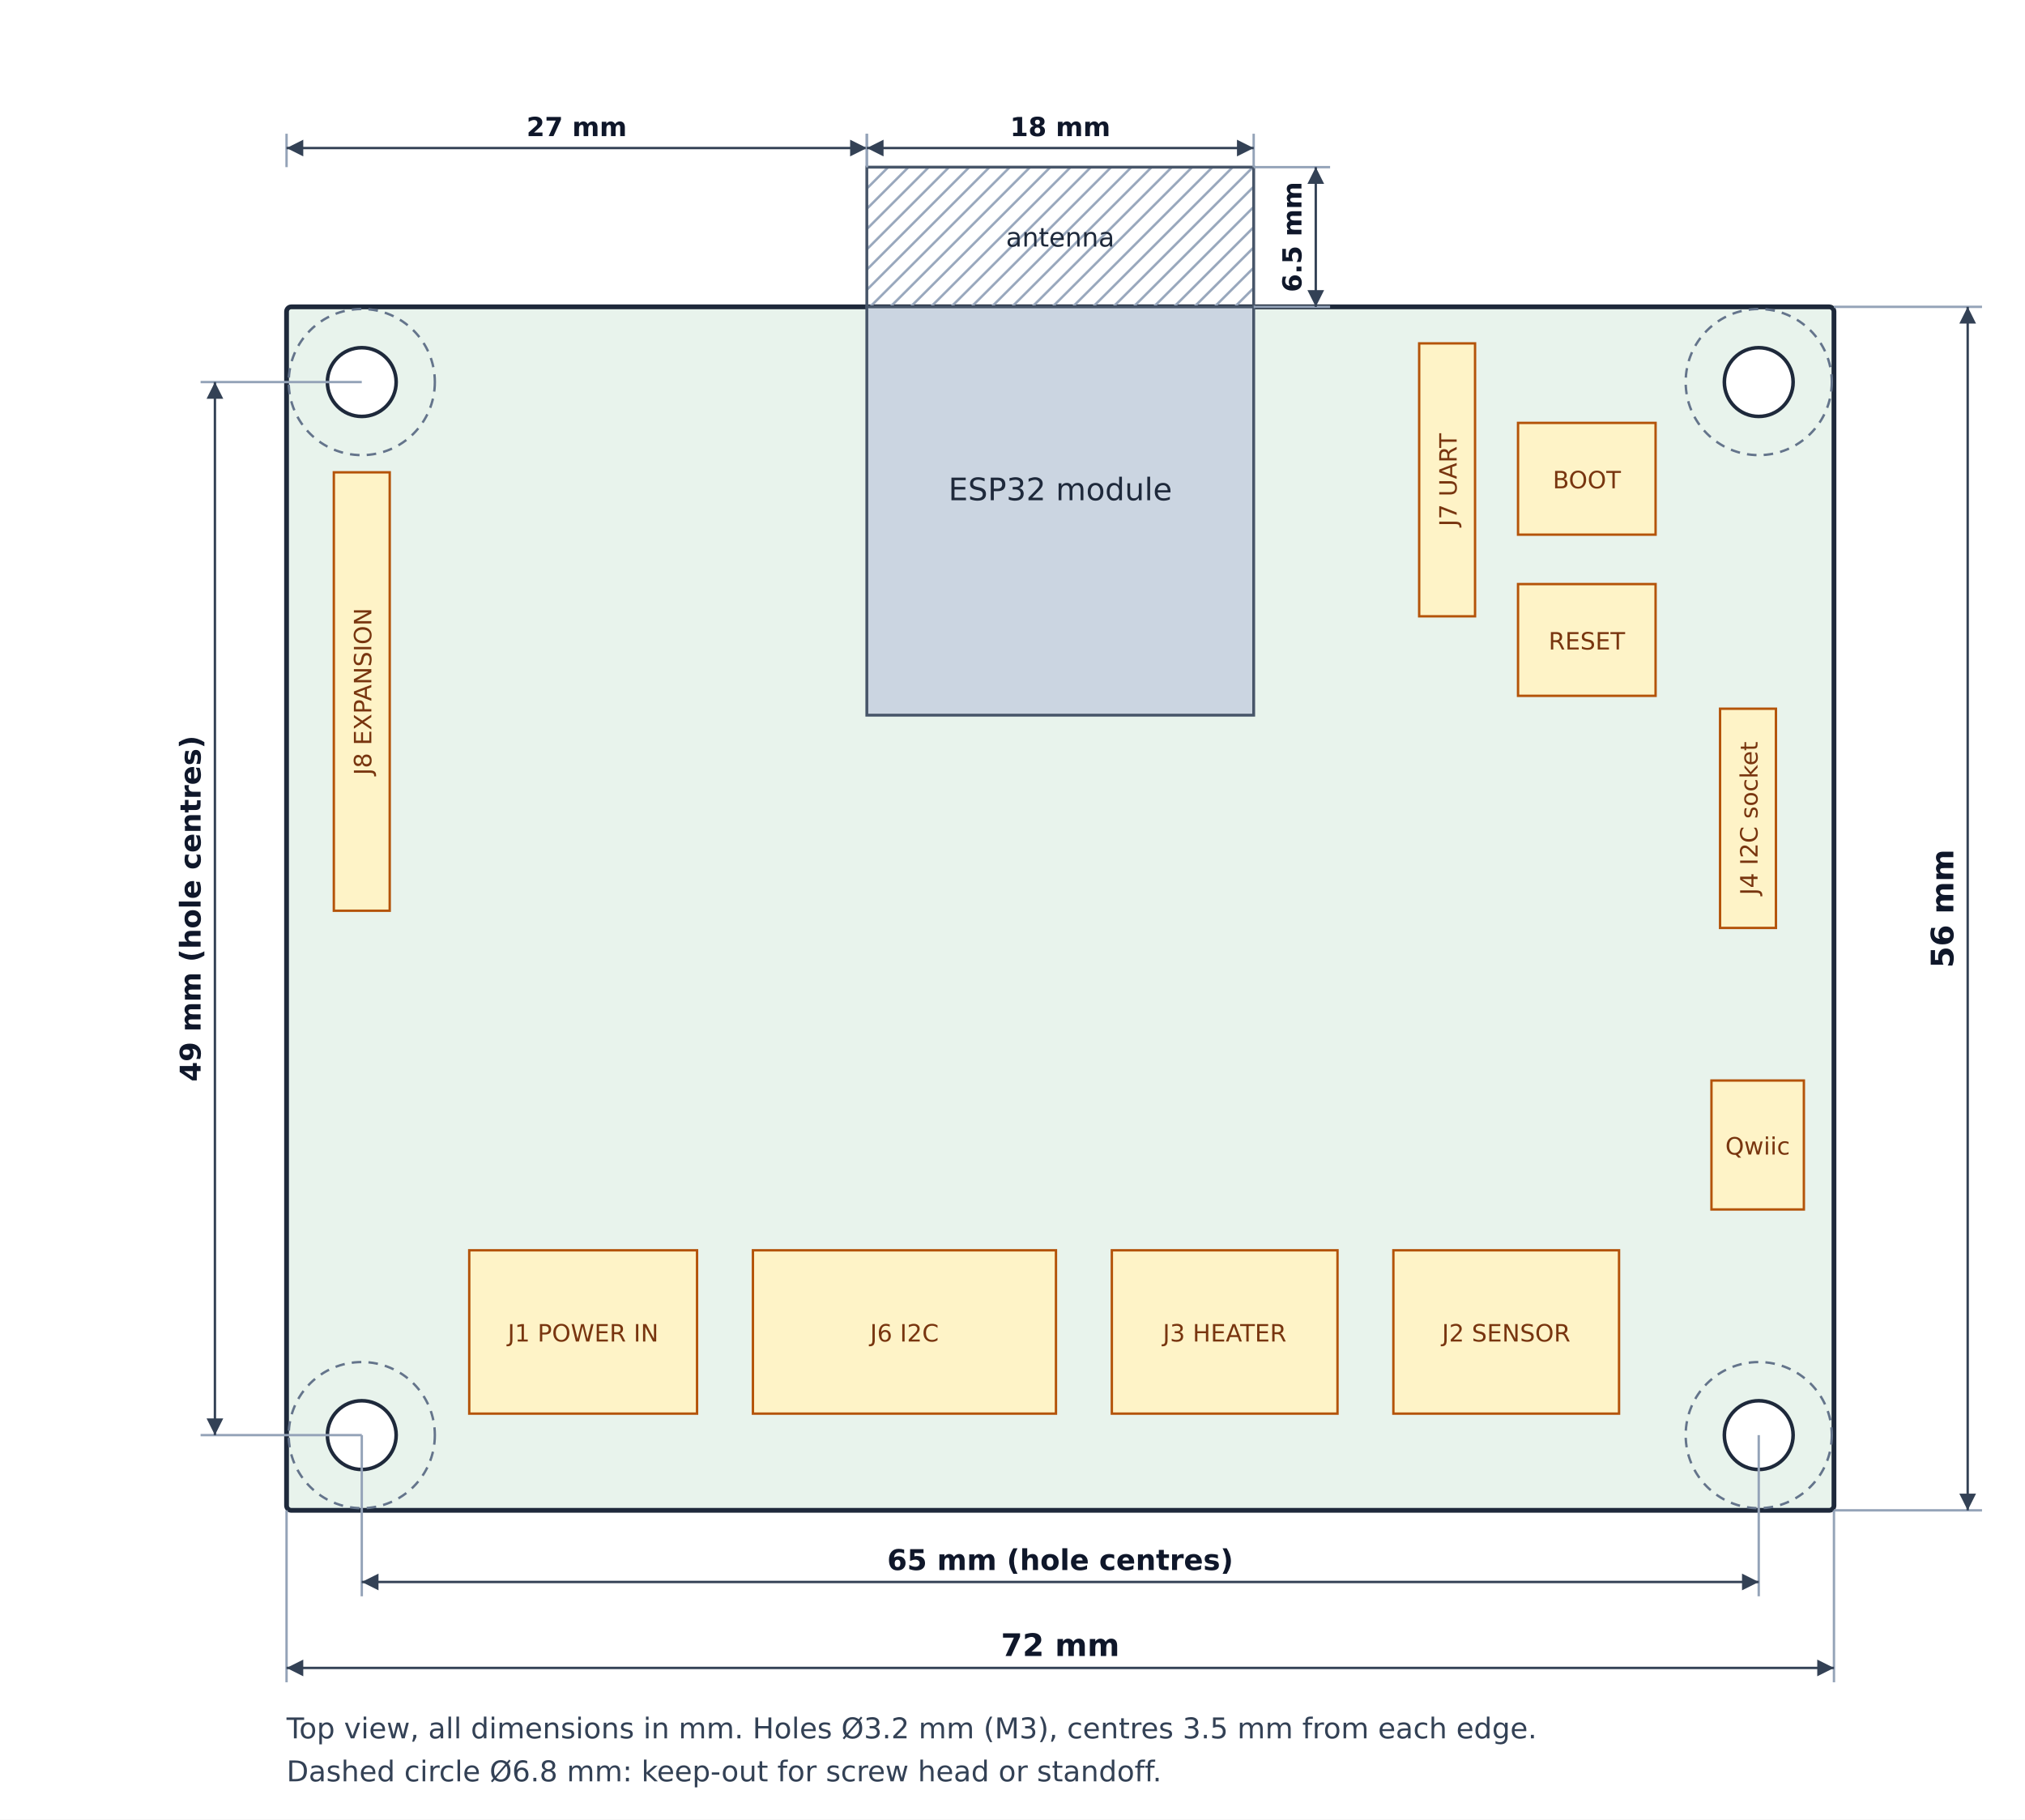
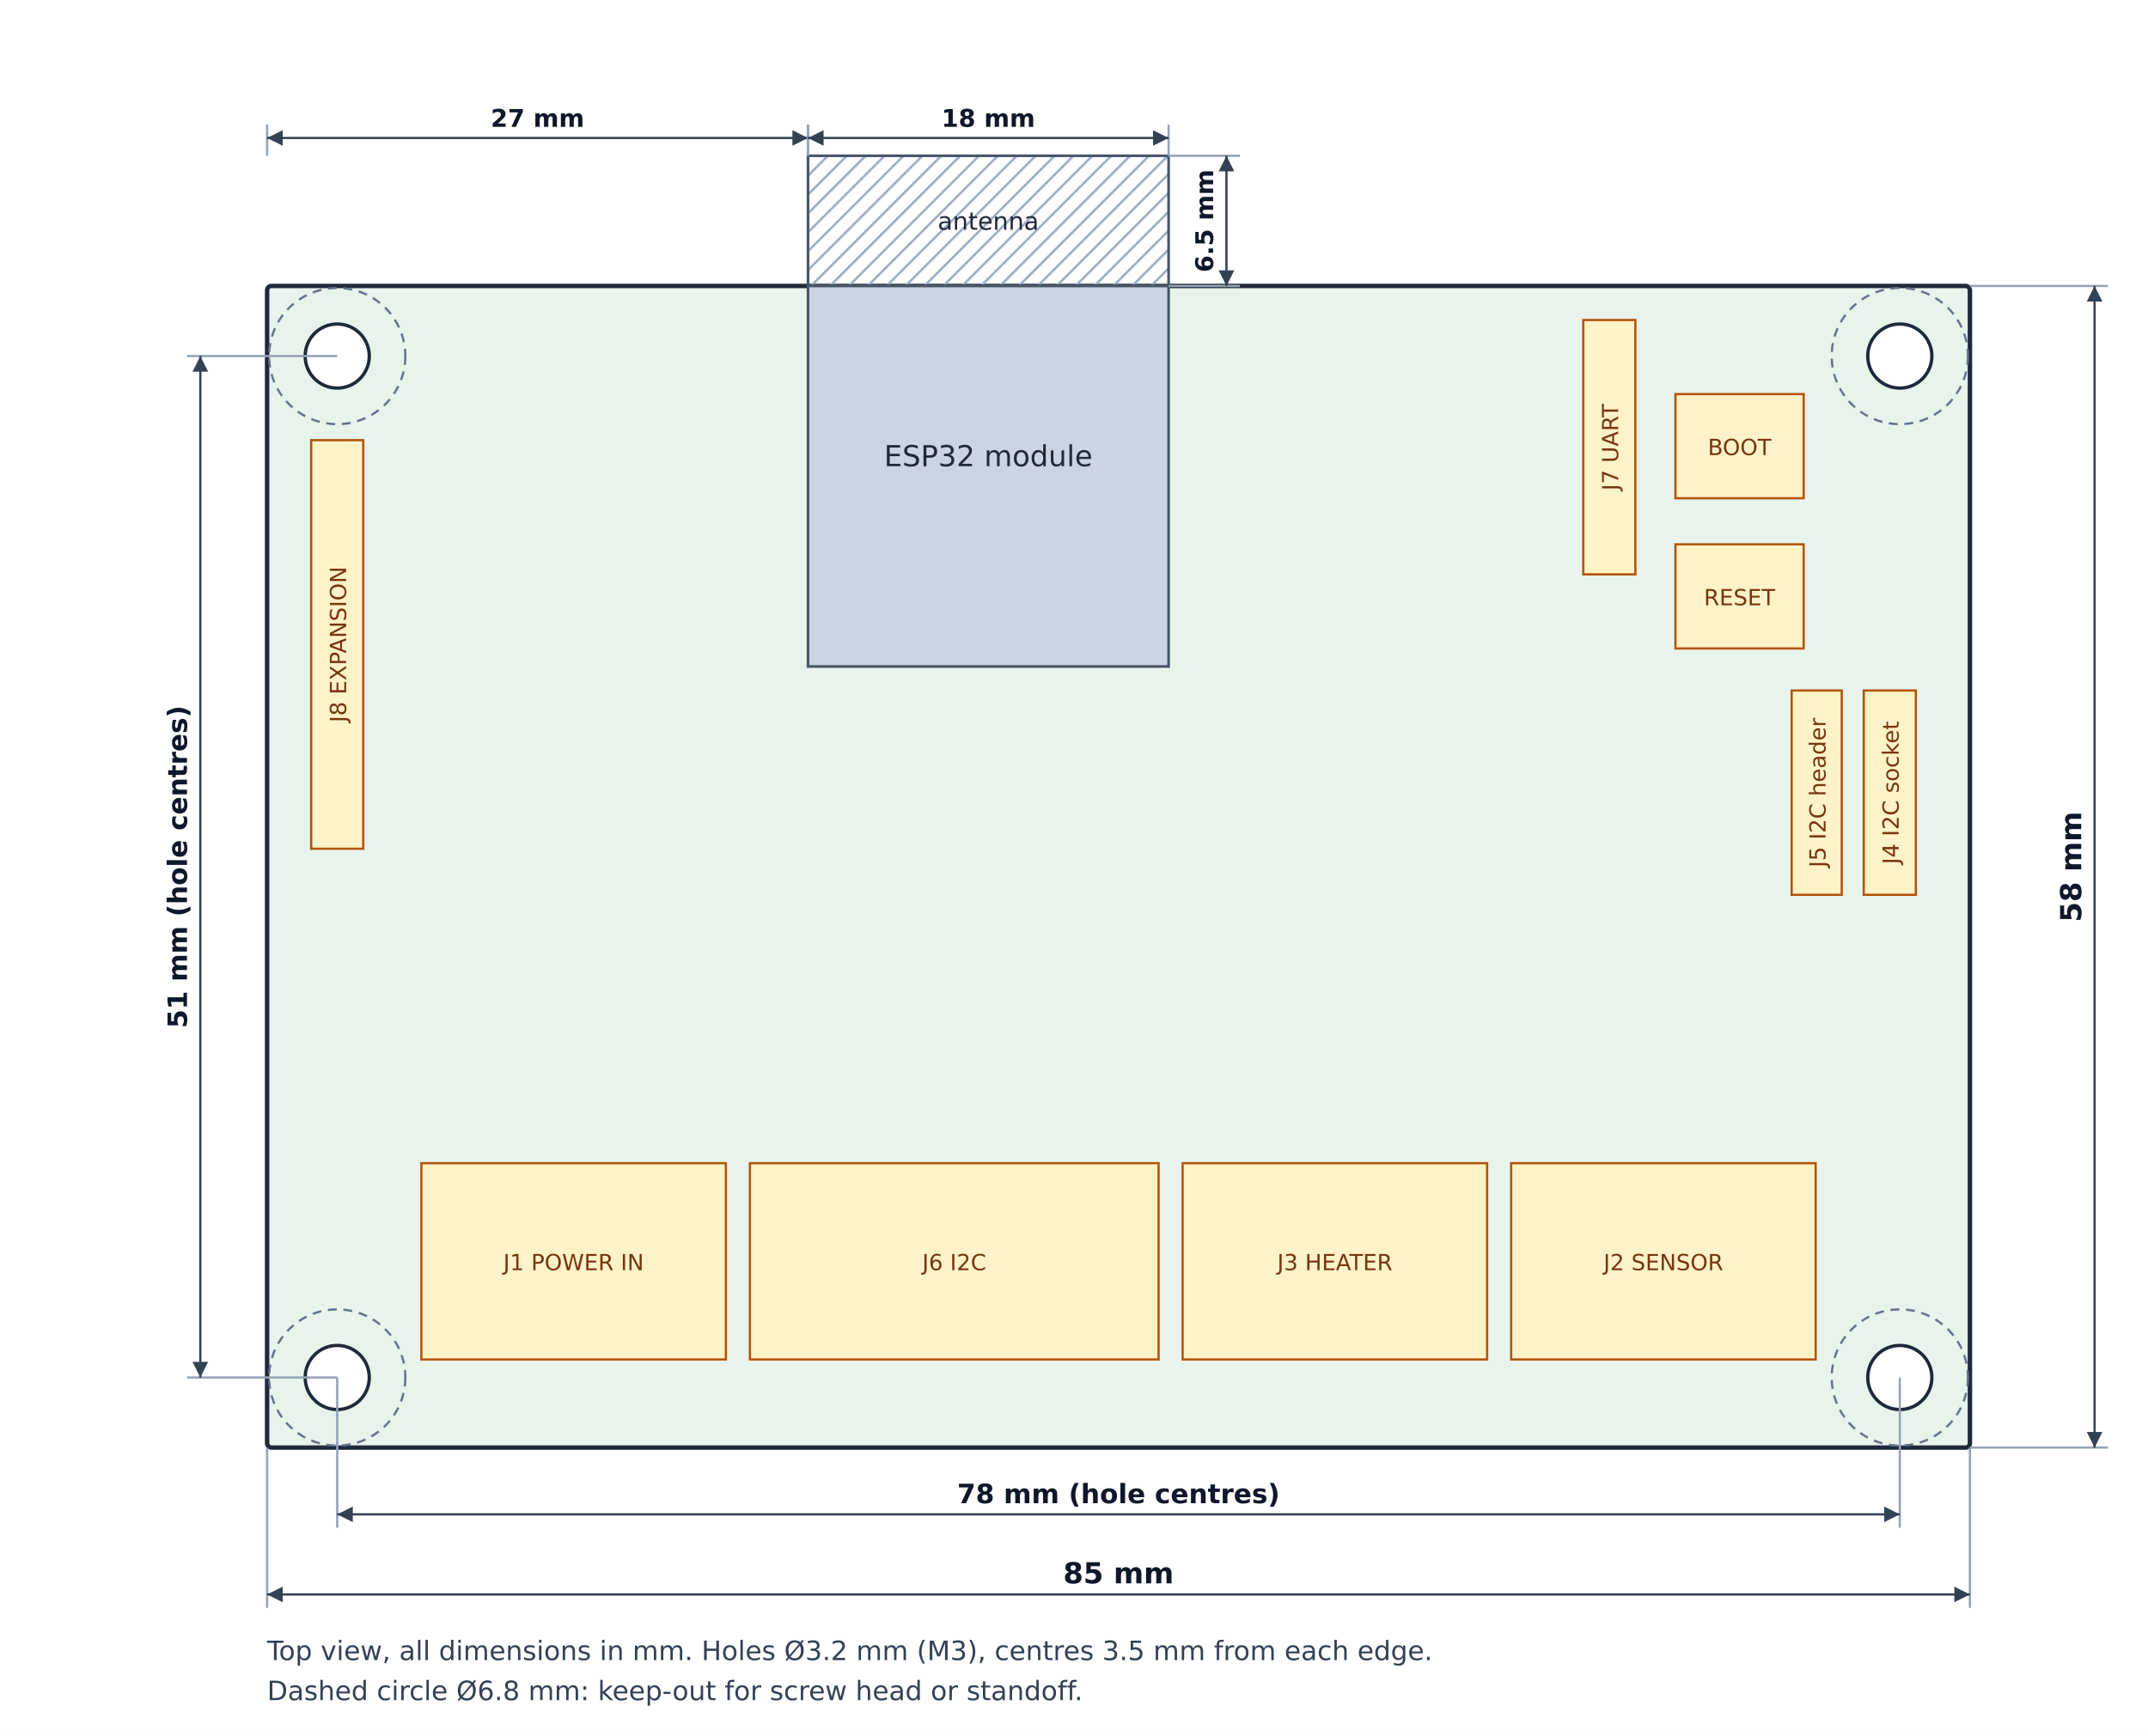
- <svg xmlns="http://www.w3.org/2000/svg" viewBox="0 0 848 762" width="848" height="762" font-family="DejaVu Sans,Arial,sans-serif">
-   <rect width="848" height="762" fill="#ffffff" />
+ <svg xmlns="http://www.w3.org/2000/svg" viewBox="0 0 965 780" width="965" height="780" font-family="DejaVu Sans,Arial,sans-serif">
+   <rect width="965" height="780" fill="#ffffff" />
  <defs>
    <marker id="a" viewBox="0 0 10 10" refX="10" refY="5" markerWidth="7" markerHeight="7" orient="auto-start-reverse">
      <path d="M0 0L10 5L0 10z" fill="#334155" />
    </marker>
    <pattern id="h" width="6" height="6" patternUnits="userSpaceOnUse" patternTransform="rotate(45)">
      <line x1="0" y1="0" x2="0" y2="6" stroke="#94a3b8" stroke-width="2" />
    </pattern>
  </defs>
-   <rect x="120" y="128.5" width="648.0" height="504.0" rx="2" fill="#e8f3ec" stroke="#1e293b" stroke-width="2" />
+   <rect x="120" y="128.5" width="765.0" height="522.0" rx="2" fill="#e8f3ec" stroke="#1e293b" stroke-width="2" />
  <rect x="363.0" y="70.0" width="162.0" height="58.5" fill="url(#h)" stroke="#475569" stroke-width="1.2" />
  <rect x="363.0" y="128.5" width="162.0" height="171.0" fill="#cbd5e1" stroke="#475569" stroke-width="1.2" />
  <text x="444.0" y="209.5" font-size="13" text-anchor="middle" fill="#1e293b">ESP32 module</text>
  <text x="444.0" y="103.25" font-size="11" text-anchor="middle" fill="#1e293b">antenna</text>
-   <rect x="196.5" y="523.6" width="95.4" height="68.4" fill="#fef3c7" stroke="#b45309" stroke-width="1" />
-   <text x="244.2" y="561.8" font-size="10" text-anchor="middle" fill="#78350f">J1 POWER IN</text>
-   <rect x="315.3" y="523.6" width="126.9" height="68.4" fill="#fef3c7" stroke="#b45309" stroke-width="1" />
-   <text x="378.75" y="561.8" font-size="10" text-anchor="middle" fill="#78350f">J6 I2C</text>
-   <rect x="465.6" y="523.6" width="94.5" height="68.4" fill="#fef3c7" stroke="#b45309" stroke-width="1" />
-   <text x="512.85" y="561.8" font-size="10" text-anchor="middle" fill="#78350f">J3 HEATER</text>
-   <rect x="583.5" y="523.6" width="94.5" height="68.4" fill="#fef3c7" stroke="#b45309" stroke-width="1" />
-   <text x="630.75" y="561.8" font-size="10" text-anchor="middle" fill="#78350f">J2 SENSOR</text>
-   <rect x="720.3" y="296.8" width="23.4" height="91.8" fill="#fef3c7" stroke="#b45309" stroke-width="1" />
-   <text x="732.0" y="346.7" font-size="10" text-anchor="middle" fill="#78350f" transform="rotate(-90 732.0 342.7)">J4 I2C socket</text>
-   <rect x="716.7" y="452.5" width="38.7" height="54.0" fill="#fef3c7" stroke="#b45309" stroke-width="1" />
-   <text x="736.05" y="483.5" font-size="10" text-anchor="middle" fill="#78350f">Qwiic</text>
-   <rect x="594.3" y="143.8" width="23.4" height="114.3" fill="#fef3c7" stroke="#b45309" stroke-width="1" />
-   <text x="606.0" y="204.95" font-size="10" text-anchor="middle" fill="#78350f" transform="rotate(-90 606.0 200.95)">J7 UART</text>
+   <rect x="189.3" y="522.7" width="136.8" height="88.2" fill="#fef3c7" stroke="#b45309" stroke-width="1" />
+   <text x="257.7" y="570.8" font-size="10" text-anchor="middle" fill="#78350f">J1 POWER IN</text>
+   <rect x="336.9" y="522.7" width="183.6" height="88.2" fill="#fef3c7" stroke="#b45309" stroke-width="1" />
+   <text x="428.7" y="570.8" font-size="10" text-anchor="middle" fill="#78350f">J6 I2C</text>
+   <rect x="531.3" y="522.7" width="136.8" height="88.2" fill="#fef3c7" stroke="#b45309" stroke-width="1" />
+   <text x="599.7" y="570.8" font-size="10" text-anchor="middle" fill="#78350f">J3 HEATER</text>
+   <rect x="678.9" y="522.7" width="136.8" height="88.2" fill="#fef3c7" stroke="#b45309" stroke-width="1" />
+   <text x="747.3" y="570.8" font-size="10" text-anchor="middle" fill="#78350f">J2 SENSOR</text>
+   <rect x="837.3" y="310.3" width="23.4" height="91.8" fill="#fef3c7" stroke="#b45309" stroke-width="1" />
+   <text x="849.0" y="360.2" font-size="10" text-anchor="middle" fill="#78350f" transform="rotate(-90 849.0 356.2)">J4 I2C socket</text>
+   <rect x="804.9" y="310.3" width="22.5" height="91.8" fill="#fef3c7" stroke="#b45309" stroke-width="1" />
+   <text x="816.15" y="360.2" font-size="10" text-anchor="middle" fill="#78350f" transform="rotate(-90 816.15 356.2)">J5 I2C header</text>
+   <rect x="711.3" y="143.8" width="23.4" height="114.3" fill="#fef3c7" stroke="#b45309" stroke-width="1" />
+   <text x="723.0" y="204.95" font-size="10" text-anchor="middle" fill="#78350f" transform="rotate(-90 723.0 200.95)">J7 UART</text>
  <rect x="139.8" y="197.8" width="23.4" height="183.6" fill="#fef3c7" stroke="#b45309" stroke-width="1" />
  <text x="151.5" y="293.6" font-size="10" text-anchor="middle" fill="#78350f" transform="rotate(-90 151.5 289.6)">J8 EXPANSION</text>
-   <rect x="635.7" y="177.1" width="57.6" height="46.8" fill="#fef3c7" stroke="#b45309" stroke-width="1" />
-   <text x="664.5" y="204.5" font-size="10" text-anchor="middle" fill="#78350f">BOOT</text>
-   <rect x="635.7" y="244.6" width="57.6" height="46.8" fill="#fef3c7" stroke="#b45309" stroke-width="1" />
-   <text x="664.5" y="272.0" font-size="10" text-anchor="middle" fill="#78350f">RESET</text>
+   <rect x="752.7" y="177.1" width="57.6" height="46.8" fill="#fef3c7" stroke="#b45309" stroke-width="1" />
+   <text x="781.5" y="204.5" font-size="10" text-anchor="middle" fill="#78350f">BOOT</text>
+   <rect x="752.7" y="244.6" width="57.6" height="46.8" fill="#fef3c7" stroke="#b45309" stroke-width="1" />
+   <text x="781.5" y="272.0" font-size="10" text-anchor="middle" fill="#78350f">RESET</text>
  <circle cx="151.5" cy="160.0" r="30.6" fill="none" stroke="#64748b" stroke-dasharray="4 3" />
  <circle cx="151.5" cy="160.0" r="14.4" fill="#ffffff" stroke="#1e293b" stroke-width="1.5" />
-   <circle cx="736.5" cy="160.0" r="30.6" fill="none" stroke="#64748b" stroke-dasharray="4 3" />
-   <circle cx="736.5" cy="160.0" r="14.4" fill="#ffffff" stroke="#1e293b" stroke-width="1.5" />
-   <circle cx="151.5" cy="601.0" r="30.6" fill="none" stroke="#64748b" stroke-dasharray="4 3" />
-   <circle cx="151.5" cy="601.0" r="14.4" fill="#ffffff" stroke="#1e293b" stroke-width="1.5" />
-   <circle cx="736.5" cy="601.0" r="30.6" fill="none" stroke="#64748b" stroke-dasharray="4 3" />
-   <circle cx="736.5" cy="601.0" r="14.4" fill="#ffffff" stroke="#1e293b" stroke-width="1.5" />
-   <line x1="120" y1="632.5" x2="120" y2="704.5" stroke="#94a3b8" />
-   <line x1="768.0" y1="632.5" x2="768.0" y2="704.5" stroke="#94a3b8" />
-   <line x1="120" y1="698.5" x2="768.0" y2="698.5" stroke="#334155" marker-start="url(#a)" marker-end="url(#a)" />
-   <text x="444.0" y="693.5" font-size="13" text-anchor="middle" fill="#0f172a" font-weight="bold">72 mm</text>
-   <line x1="151.5" y1="601.0" x2="151.5" y2="668.5" stroke="#94a3b8" />
-   <line x1="736.5" y1="601.0" x2="736.5" y2="668.5" stroke="#94a3b8" />
-   <line x1="151.5" y1="662.5" x2="736.5" y2="662.5" stroke="#334155" marker-start="url(#a)" marker-end="url(#a)" />
-   <text x="444.0" y="657.5" font-size="12" text-anchor="middle" fill="#0f172a" font-weight="bold">65 mm (hole centres)</text>
-   <line x1="768.0" y1="128.5" x2="830.0" y2="128.5" stroke="#94a3b8" />
-   <line x1="768.0" y1="632.5" x2="830.0" y2="632.5" stroke="#94a3b8" />
-   <line x1="824.0" y1="128.5" x2="824.0" y2="632.5" stroke="#334155" marker-start="url(#a)" marker-end="url(#a)" />
-   <text x="818.0" y="380.5" font-size="13" text-anchor="middle" fill="#0f172a" font-weight="bold" transform="rotate(-90 818.0 380.5)">56 mm</text>
+   <circle cx="853.5" cy="160.0" r="30.6" fill="none" stroke="#64748b" stroke-dasharray="4 3" />
+   <circle cx="853.5" cy="160.0" r="14.4" fill="#ffffff" stroke="#1e293b" stroke-width="1.5" />
+   <circle cx="151.5" cy="619.0" r="30.6" fill="none" stroke="#64748b" stroke-dasharray="4 3" />
+   <circle cx="151.5" cy="619.0" r="14.4" fill="#ffffff" stroke="#1e293b" stroke-width="1.5" />
+   <circle cx="853.5" cy="619.0" r="30.6" fill="none" stroke="#64748b" stroke-dasharray="4 3" />
+   <circle cx="853.5" cy="619.0" r="14.4" fill="#ffffff" stroke="#1e293b" stroke-width="1.5" />
+   <line x1="120" y1="650.5" x2="120" y2="722.5" stroke="#94a3b8" />
+   <line x1="885.0" y1="650.5" x2="885.0" y2="722.5" stroke="#94a3b8" />
+   <line x1="120" y1="716.5" x2="885.0" y2="716.5" stroke="#334155" marker-start="url(#a)" marker-end="url(#a)" />
+   <text x="502.5" y="711.5" font-size="13" text-anchor="middle" fill="#0f172a" font-weight="bold">85 mm</text>
+   <line x1="151.5" y1="619.0" x2="151.5" y2="686.5" stroke="#94a3b8" />
+   <line x1="853.5" y1="619.0" x2="853.5" y2="686.5" stroke="#94a3b8" />
+   <line x1="151.5" y1="680.5" x2="853.5" y2="680.5" stroke="#334155" marker-start="url(#a)" marker-end="url(#a)" />
+   <text x="502.5" y="675.5" font-size="12" text-anchor="middle" fill="#0f172a" font-weight="bold">78 mm (hole centres)</text>
+   <line x1="885.0" y1="128.5" x2="947.0" y2="128.5" stroke="#94a3b8" />
+   <line x1="885.0" y1="650.5" x2="947.0" y2="650.5" stroke="#94a3b8" />
+   <line x1="941.0" y1="128.5" x2="941.0" y2="650.5" stroke="#334155" marker-start="url(#a)" marker-end="url(#a)" />
+   <text x="935.0" y="389.5" font-size="13" text-anchor="middle" fill="#0f172a" font-weight="bold" transform="rotate(-90 935.0 389.5)">58 mm</text>
  <line x1="151.5" y1="160.0" x2="84.0" y2="160.0" stroke="#94a3b8" />
-   <line x1="151.5" y1="601.0" x2="84.0" y2="601.0" stroke="#94a3b8" />
-   <line x1="90.0" y1="160.0" x2="90.0" y2="601.0" stroke="#334155" marker-start="url(#a)" marker-end="url(#a)" />
-   <text x="84.0" y="380.5" font-size="12" text-anchor="middle" fill="#0f172a" font-weight="bold" transform="rotate(-90 84.0 380.5)">49 mm (hole centres)</text>
+   <line x1="151.5" y1="619.0" x2="84.0" y2="619.0" stroke="#94a3b8" />
+   <line x1="90.0" y1="160.0" x2="90.0" y2="619.0" stroke="#334155" marker-start="url(#a)" marker-end="url(#a)" />
+   <text x="84.0" y="389.5" font-size="12" text-anchor="middle" fill="#0f172a" font-weight="bold" transform="rotate(-90 84.0 389.5)">51 mm (hole centres)</text>
  <line x1="525.0" y1="70.0" x2="557.0" y2="70.0" stroke="#94a3b8" />
  <line x1="525.0" y1="128.5" x2="557.0" y2="128.5" stroke="#94a3b8" />
  <line x1="551.0" y1="70.0" x2="551.0" y2="128.5" stroke="#334155" marker-start="url(#a)" marker-end="url(#a)" />
  <text x="545.0" y="99.25" font-size="11" text-anchor="middle" fill="#0f172a" font-weight="bold" transform="rotate(-90 545.0 99.25)">6.5 mm</text>
  <line x1="120" y1="70.0" x2="120" y2="56.0" stroke="#94a3b8" />
  <line x1="363.0" y1="70.0" x2="363.0" y2="56.0" stroke="#94a3b8" />
  <line x1="120" y1="62.0" x2="363.0" y2="62.0" stroke="#334155" marker-start="url(#a)" marker-end="url(#a)" />
  <text x="241.5" y="57.0" font-size="11" text-anchor="middle" fill="#0f172a" font-weight="bold">27 mm</text>
  <line x1="363.0" y1="70.0" x2="363.0" y2="56.0" stroke="#94a3b8" />
  <line x1="525.0" y1="70.0" x2="525.0" y2="56.0" stroke="#94a3b8" />
  <line x1="363.0" y1="62.0" x2="525.0" y2="62.0" stroke="#334155" marker-start="url(#a)" marker-end="url(#a)" />
  <text x="444.0" y="57.0" font-size="11" text-anchor="middle" fill="#0f172a" font-weight="bold">18 mm</text>
-   <text x="120" y="728" font-size="12" fill="#334155">Top view, all dimensions in mm. Holes Ø3.2 mm (M3), centres 3.5 mm from each edge.</text>
-   <text x="120" y="746" font-size="12" fill="#334155">Dashed circle Ø6.8 mm: keep-out for screw head or standoff.</text>
+   <text x="120" y="746" font-size="12" fill="#334155">Top view, all dimensions in mm. Holes Ø3.2 mm (M3), centres 3.5 mm from each edge.</text>
+   <text x="120" y="764" font-size="12" fill="#334155">Dashed circle Ø6.8 mm: keep-out for screw head or standoff.</text>
</svg>
